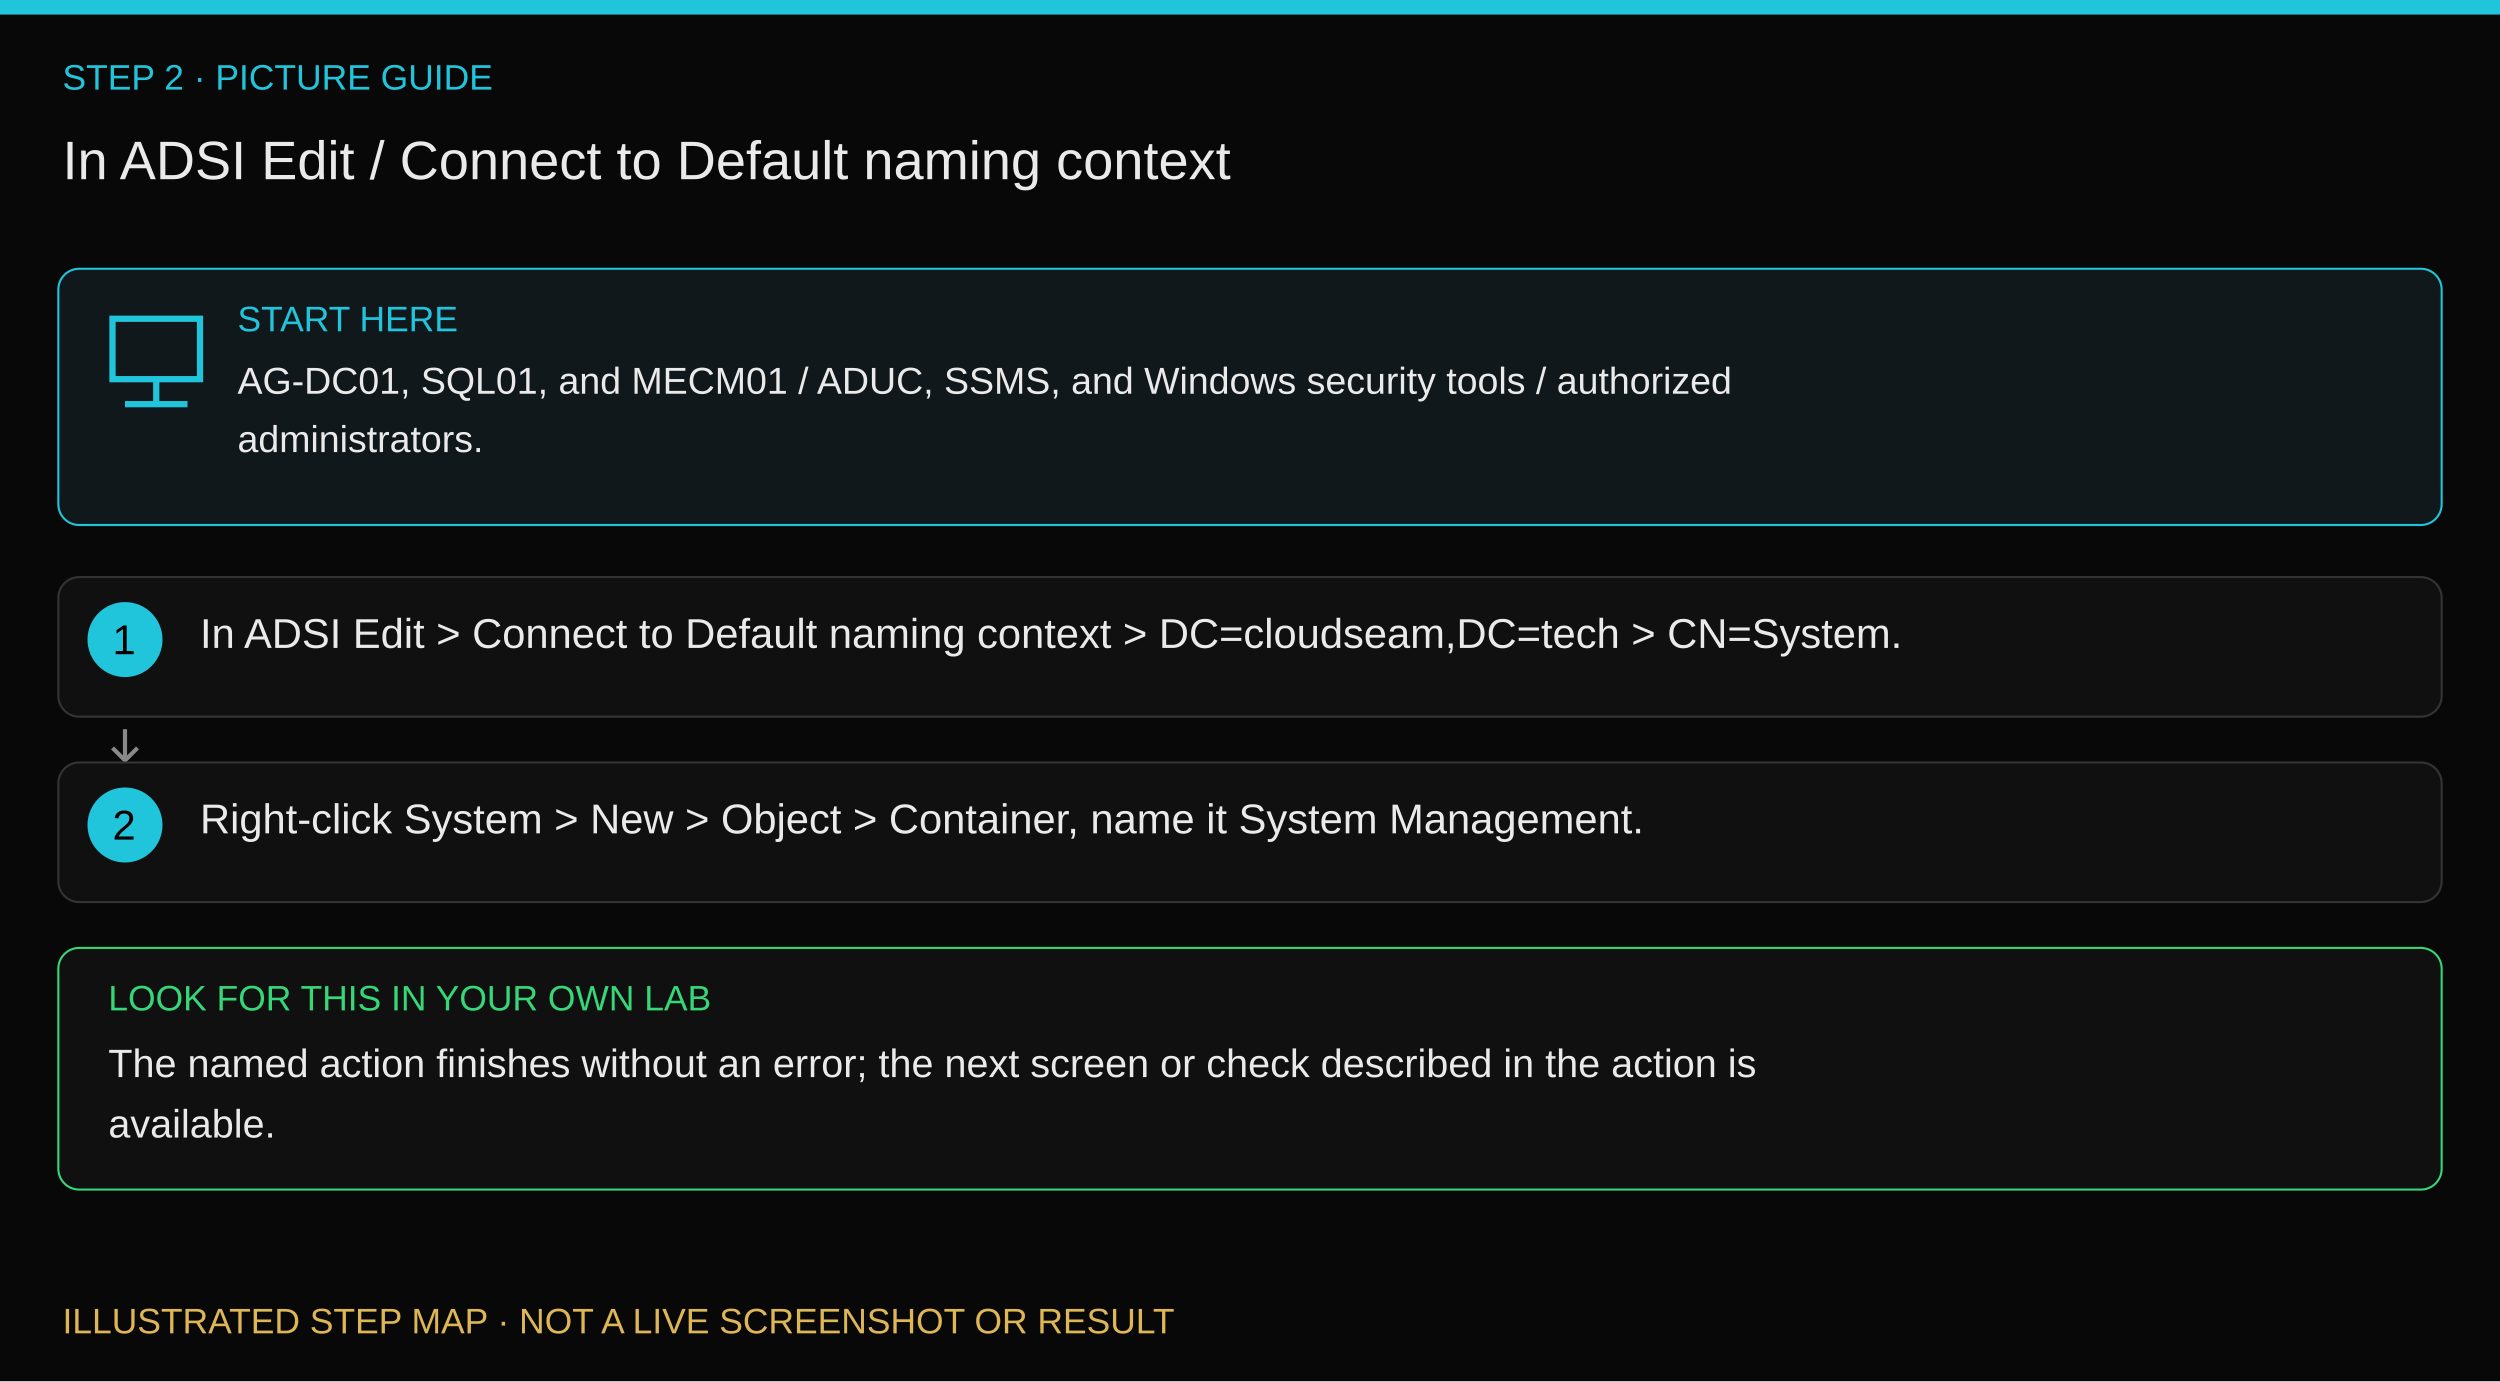
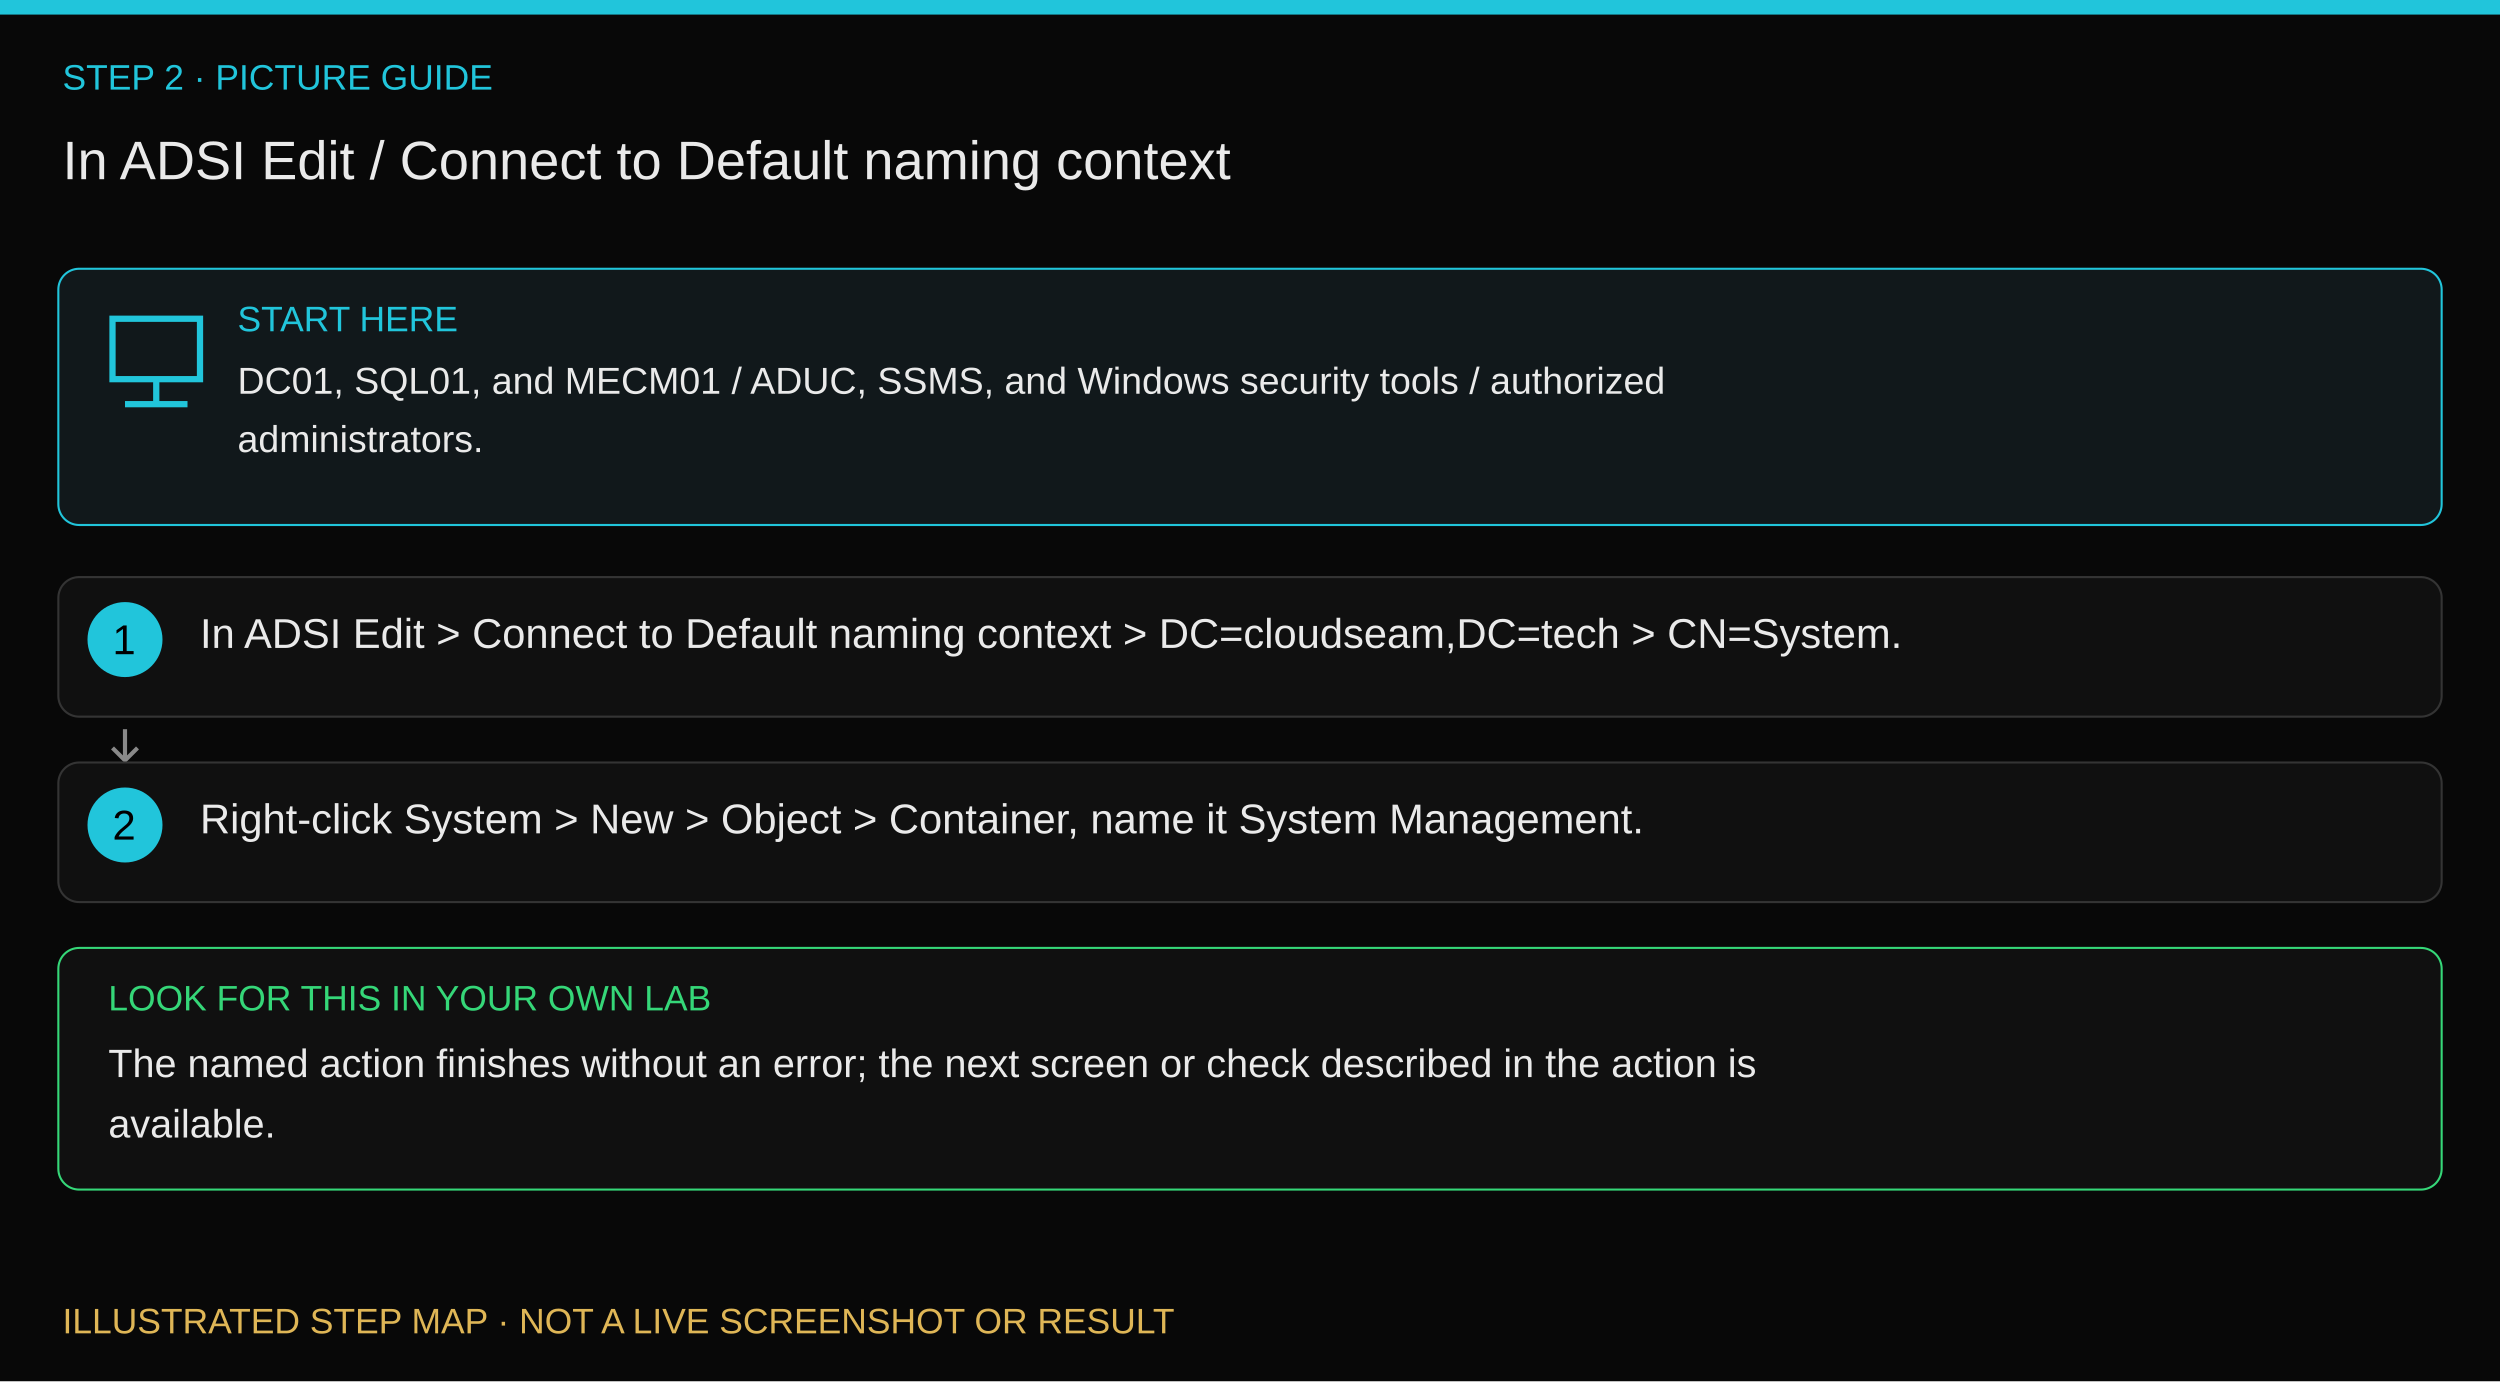
<svg xmlns="http://www.w3.org/2000/svg" width="1200" height="663" viewBox="0 0 1200 663" role="img" aria-labelledby="title desc">
  <rect width="1200" height="663" fill="#080808" />
  <rect width="1200" height="7" fill="#21c5db" />
  <text x="30" y="43" font-family="Arial, sans-serif" font-size="17" fill="#21c5db">STEP 2 · PICTURE GUIDE</text>
  <text x="30" y="86" font-family="Arial, sans-serif" font-size="26" fill="#eaeaea">In ADSI Edit / Connect to Default naming context</text>
  <rect x="28" y="129" width="1144" height="123" rx="10" fill="#11181b" stroke="#21c5db" />
  <path d="M54 153h42v29H54zm21 29v12m-15 0h30" fill="none" stroke="#21c5db" stroke-width="3" />
  <text x="114" y="159" font-family="Arial, sans-serif" font-size="17" fill="#21c5db">START HERE</text>
-   <text x="114" y="189" font-family="Arial, sans-serif" font-size="18" fill="#eaeaea">AG-DC01, SQL01, and MECM01 / ADUC, SSMS, and Windows security tools / authorized</text>
+   <text x="114" y="189" font-family="Arial, sans-serif" font-size="18" fill="#eaeaea">DC01, SQL01, and MECM01 / ADUC, SSMS, and Windows security tools / authorized</text>
  <text x="114" y="217" font-family="Arial, sans-serif" font-size="18" fill="#eaeaea">administrators.</text>
  <rect x="28" y="277" width="1144" height="67" rx="10" fill="#101010" stroke="#343434" />
  <circle cx="60" cy="307" r="18" fill="#21c5db" />
  <text x="54" y="314" font-family="Arial, sans-serif" font-size="20" fill="#000">1</text>
  <text x="96" y="311" font-family="Arial, sans-serif" font-size="20" fill="#eaeaea">In ADSI Edit &gt; Connect to Default naming context &gt; DC=cloudseam,DC=tech &gt; CN=System.</text>
  <path d="M60 350v15m-6-6 6 6 6-6" fill="none" stroke="#898989" stroke-width="2" />
  <rect x="28" y="366" width="1144" height="67" rx="10" fill="#101010" stroke="#343434" />
  <circle cx="60" cy="396" r="18" fill="#21c5db" />
  <text x="54" y="403" font-family="Arial, sans-serif" font-size="20" fill="#000">2</text>
  <text x="96" y="400" font-family="Arial, sans-serif" font-size="20" fill="#eaeaea">Right-click System &gt; New &gt; Object &gt; Container, name it System Management.</text>
  <rect x="28" y="455" width="1144" height="116" rx="10" fill="#101010" stroke="#35d778" />
  <text x="52" y="485" font-family="Arial, sans-serif" font-size="17" fill="#35d778">LOOK FOR THIS IN YOUR OWN LAB</text>
  <text x="52" y="517" font-family="Arial, sans-serif" font-size="19" fill="#eaeaea">The named action finishes without an error; the next screen or check described in the action is</text>
  <text x="52" y="546" font-family="Arial, sans-serif" font-size="19" fill="#eaeaea">available.</text>
  <text x="30" y="640" font-family="Arial, sans-serif" font-size="17" fill="#dfb656">ILLUSTRATED STEP MAP · NOT A LIVE SCREENSHOT OR RESULT</text>
</svg>
